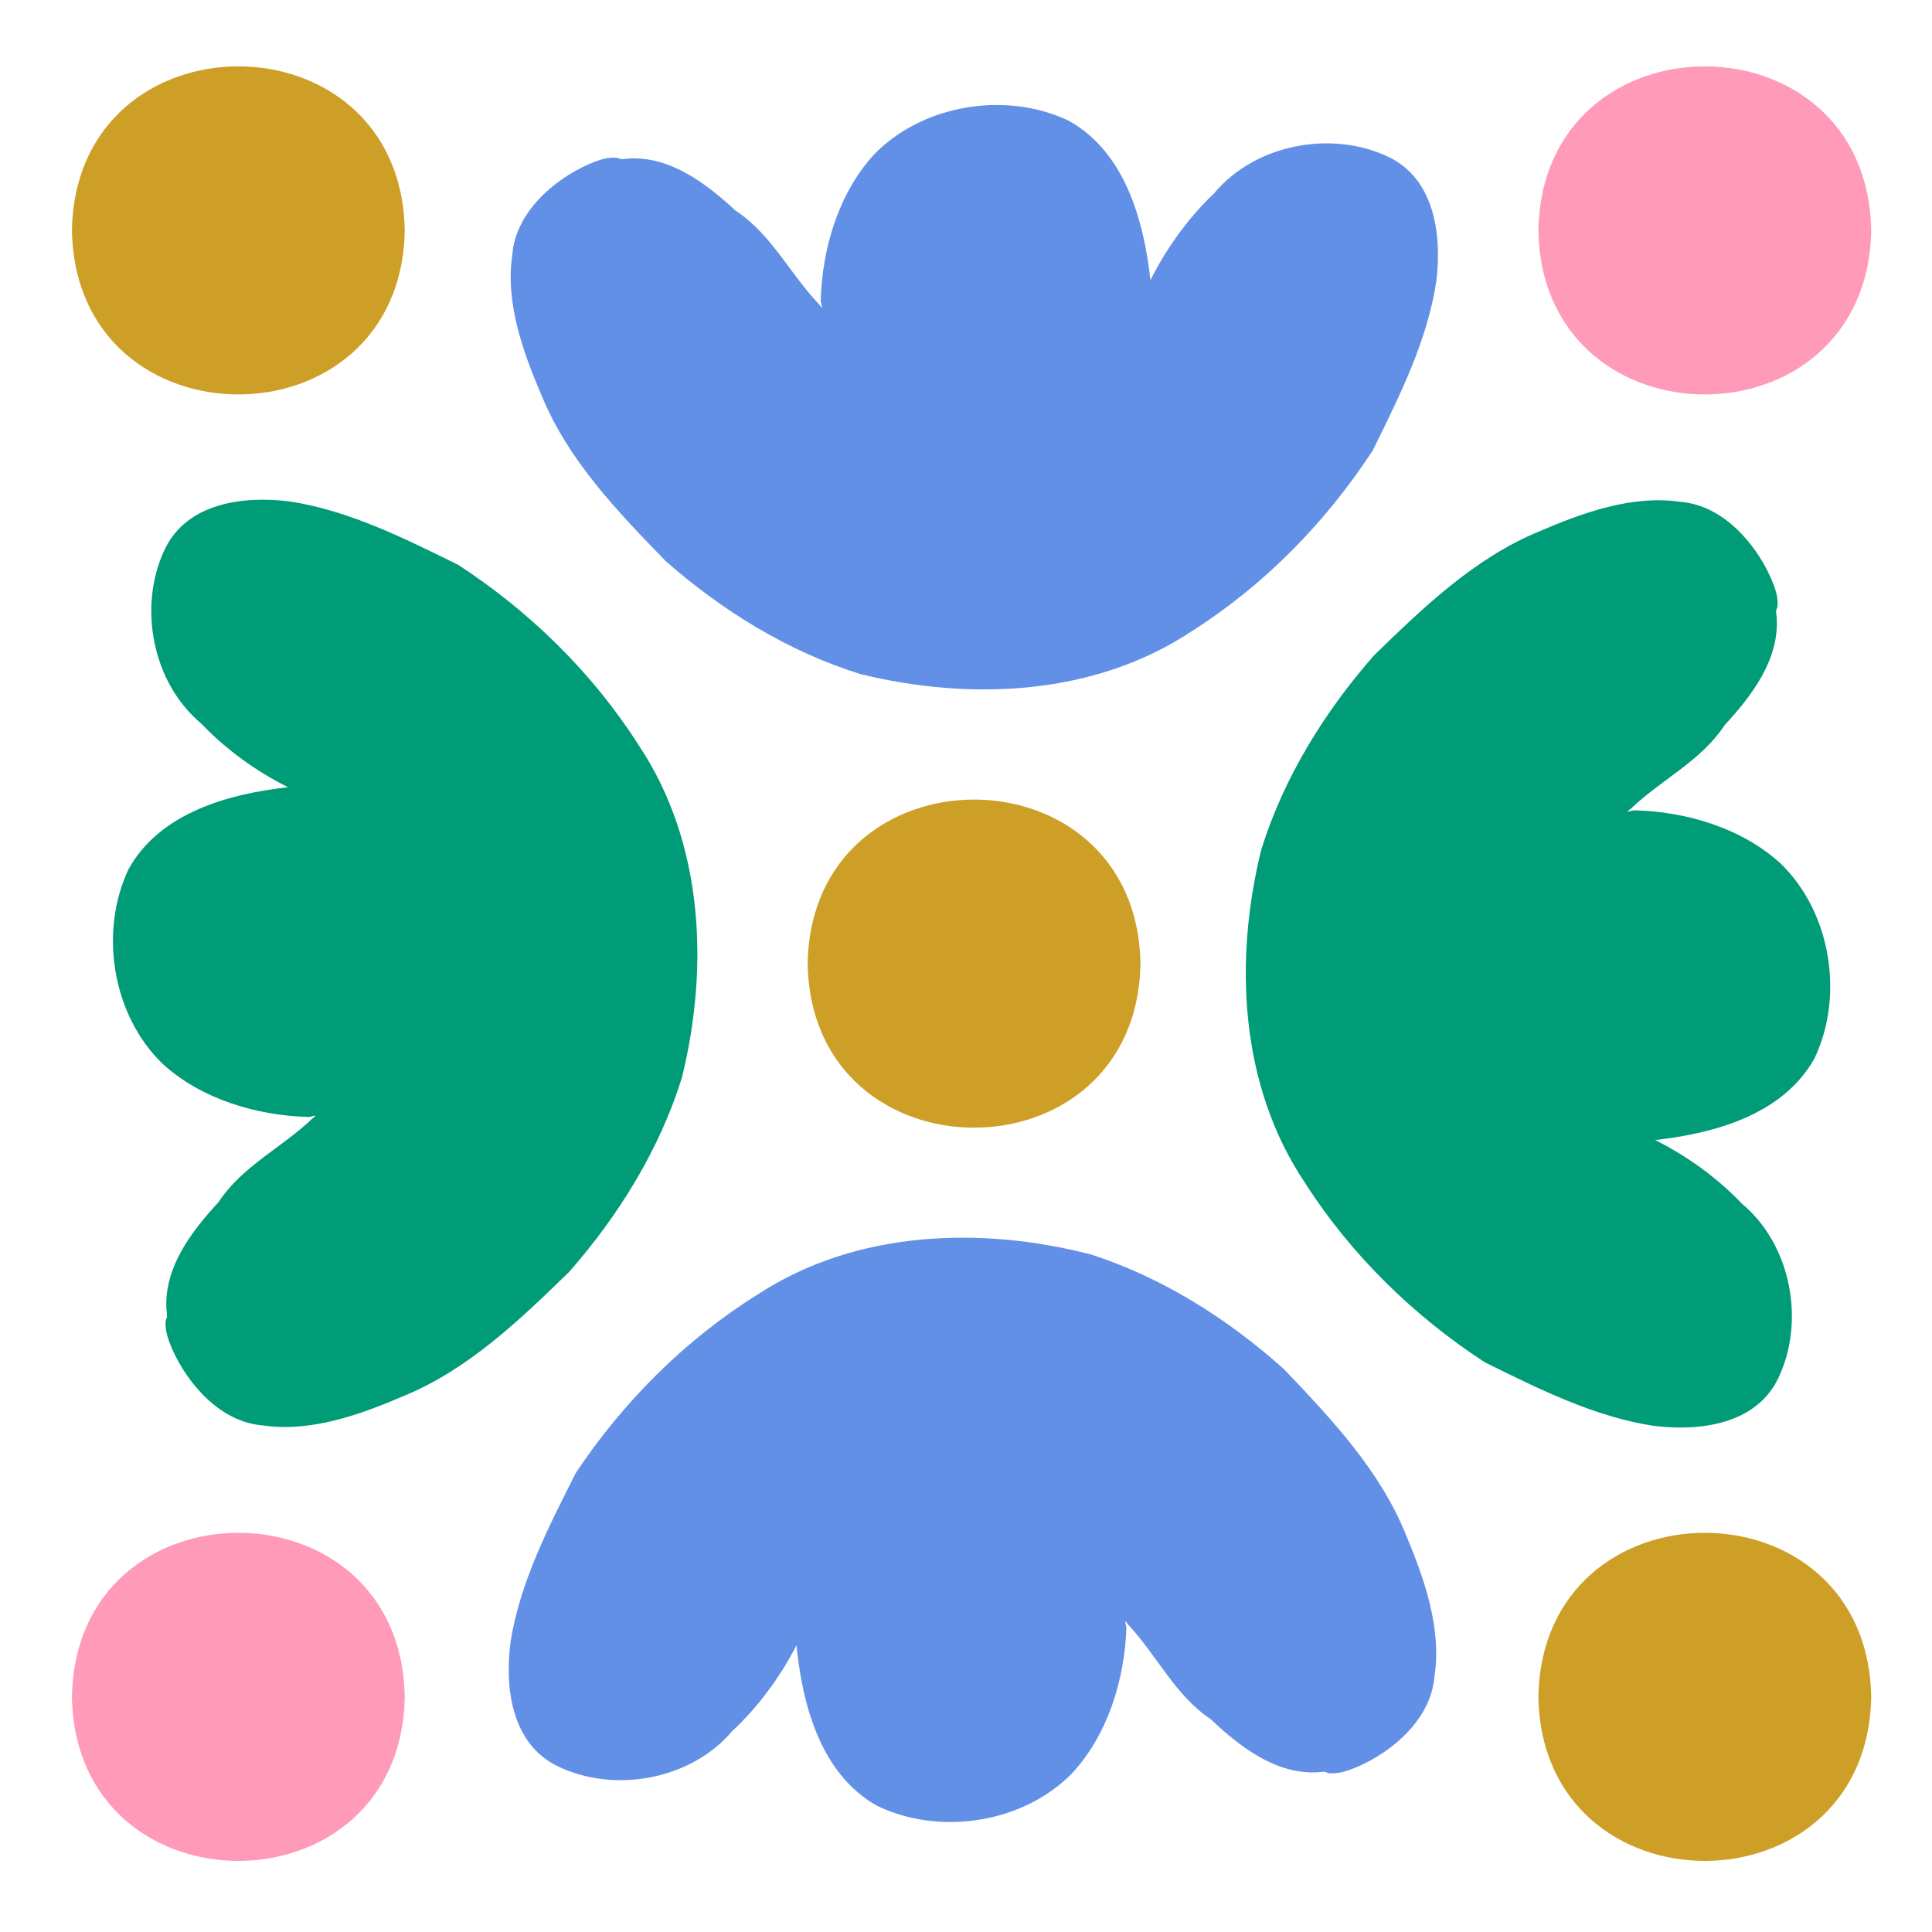
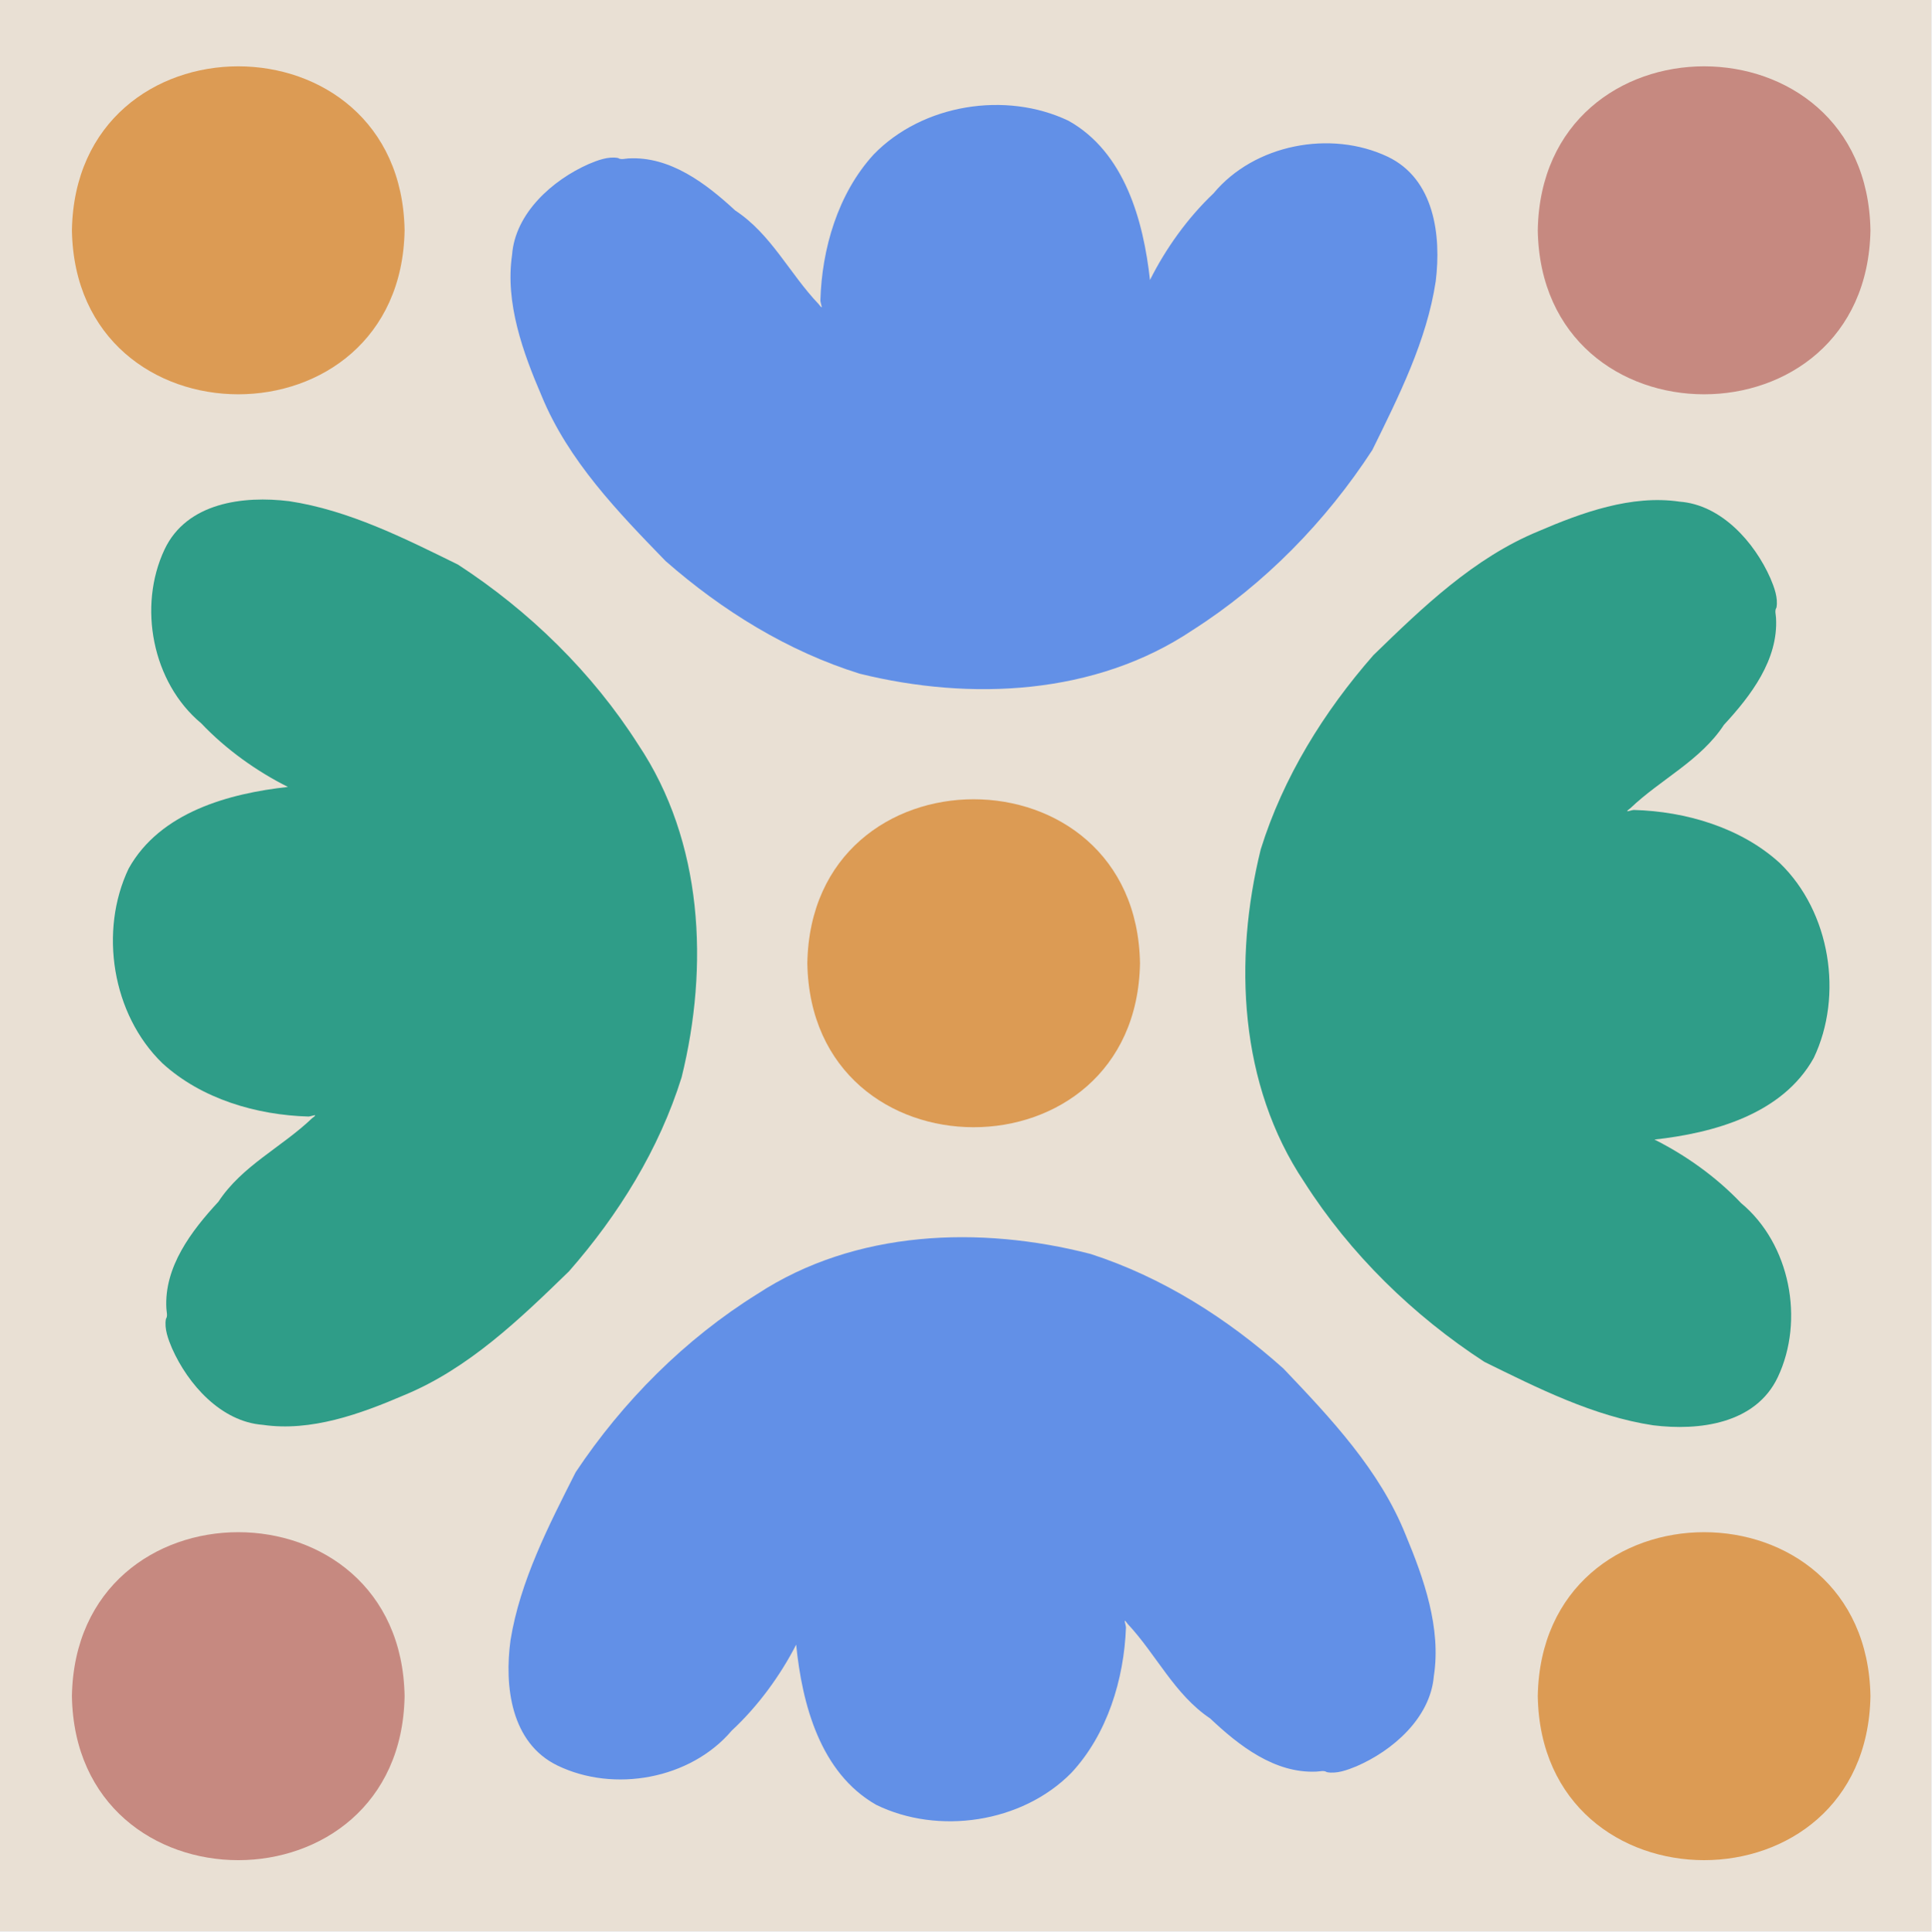
- <svg xmlns="http://www.w3.org/2000/svg" id="Calque_1" data-name="Calque 1" width="200mm" height="200mm" viewBox="0 0 566.93 566.93">
-   <rect x="0" y="0" width="566.93" height="566.93" fill="#fff" />
-   <path d="M549.09,67.61c-1.1,64.19-96.58,64.18-97.66,0,1.1-64.19,96.58-64.18,97.66,0Z" fill="#ff9bb8" />
-   <path d="M118.77,67.61c-1.1,64.19-96.58,64.18-97.66,0,1.1-64.19,96.58-64.18,97.66,0Z" fill="#cd9f26" />
-   <path d="M549.09,497.93c-1.1,64.19-96.58,64.18-97.66,0,1.1-64.19,96.58-64.18,97.66,0Z" fill="#cd9f26" />
-   <path d="M118.77,497.93c-1.1,64.19-96.58,64.18-97.66,0,1.1-64.19,96.58-64.18,97.66,0Z" fill="#ff9bb8" />
-   <path d="M334.66,282.77c-1.1,64.19-96.58,64.18-97.66,0,1.1-64.19,96.58-64.18,97.66,0Z" fill="#cd9f26" />
-   <path d="M356.28,56.73c-7.69,7.27-14.16,16.39-18.69,25.47-1.91-17.27-7.38-37.52-23.95-46.76-18.31-8.74-42.84-4.92-57.21,9.95-10.43,11.42-15.19,27.64-15.6,42.88.11,1.12,1.07,3.12-.51,1-8.53-8.93-13.94-20.56-24.5-27.49-8.53-7.89-19.11-15.98-31.37-15.27-.93.04-2.21.46-3.02-.13-2.84-.53-6.01.67-8.62,1.78-10.62,4.69-21.58,14.42-22.49,26.67-2.07,14.11,3.19,28.62,8.69,41.42,7.8,18.95,22.37,34.03,36.38,48.45,16.57,14.53,35.86,26.49,56.99,33.07,32.56,8.04,69.15,6.34,97.65-12.75,21.17-13.48,39.24-32.02,52.83-52.91,7.76-15.78,15.97-32.07,18.61-49.52,1.68-13.53-.42-30.1-14.13-36.6-16.73-7.91-39.1-3.63-51.06,10.73Z" fill="#6290e7" />
-   <path d="M214.76,508.08c7.77-7.19,14.33-16.25,18.96-25.27,1.73,17.29,6.99,37.59,23.47,47,18.22,8.93,42.79,5.36,57.31-9.36,10.54-11.31,15.48-27.48,16.04-42.72-.1-1.12-1.03-3.13.52-.99,8.43,9.02,13.72,20.71,24.21,27.74,8.45,7.98,18.94,16.18,31.21,15.59.93-.03,2.21-.43,3.02.16,2.83.56,6.02-.61,8.64-1.69,10.67-4.58,21.73-14.19,22.77-26.44,2.22-14.09-2.89-28.65-8.26-41.51-7.6-19.03-22.01-34.26-35.87-48.82-16.42-14.7-35.58-26.86-56.64-33.66-32.48-8.37-69.08-7.05-97.78,11.73-21.31,13.26-39.57,31.61-53.38,52.36-7.93,15.7-16.3,31.9-19.12,49.32-1.83,13.51.11,30.1,13.75,36.75,16.64,8.08,39.06,4.03,51.17-10.2Z" fill="#6290e7" />
-   <path d="M59.06,212.32c7.27,7.69,16.39,14.16,25.47,18.69-17.27,1.91-37.52,7.38-46.76,23.95-8.74,18.31-4.92,42.84,9.95,57.21,11.42,10.43,27.64,15.19,42.88,15.6,1.12-.11,3.12-1.07,1,.51-8.93,8.53-20.56,13.94-27.49,24.5-7.89,8.53-15.98,19.11-15.27,31.37.04.93.46,2.21-.13,3.02-.53,2.84.67,6.01,1.78,8.62,4.69,10.62,14.42,21.58,26.67,22.49,14.11,2.07,28.62-3.19,41.42-8.69,18.95-7.8,34.03-22.37,48.45-36.38,14.53-16.57,26.49-35.86,33.07-56.99,8.04-32.56,6.34-69.15-12.75-97.65-13.48-21.17-32.02-39.24-52.91-52.83-15.78-7.76-32.07-15.97-49.52-18.61-13.53-1.68-30.1.42-36.6,14.13-7.91,16.73-3.63,39.1,10.73,51.06Z" fill="#009c77" />
-   <path d="M511.15,353.22c-7.27-7.69-16.39-14.16-25.47-18.69,17.27-1.91,37.52-7.38,46.76-23.95,8.74-18.31,4.92-42.84-9.95-57.21-11.42-10.43-27.64-15.19-42.88-15.6-1.12.11-3.12,1.07-1-.51,8.93-8.53,20.56-13.94,27.49-24.5,7.89-8.53,15.98-19.11,15.27-31.37-.04-.93-.46-2.21.13-3.02.53-2.84-.67-6.01-1.78-8.62-4.69-10.62-14.42-21.58-26.67-22.49-14.11-2.07-28.62,3.19-41.42,8.69-18.95,7.8-34.03,22.37-48.45,36.38-14.53,16.57-26.49,35.86-33.07,56.99-8.04,32.56-6.34,69.15,12.75,97.65,13.48,21.17,32.02,39.24,52.91,52.83,15.78,7.76,32.07,15.97,49.52,18.61,13.53,1.68,30.1-.42,36.6-14.13,7.91-16.73,3.63-39.1-10.73-51.06Z" fill="#009c77" />
+ <svg xmlns="http://www.w3.org/2000/svg" viewBox="0 0 566.93 566.93">
+   <g id="zone-1" data-color-id="WT000">
+     <rect x="0" y="0" width="566.93" height="566.93" fill="#e9e0d4" />
+   </g>
+   <g id="zone-2">
+     <path d="M356.28,56.73c-7.69,7.27-14.16,16.39-18.69,25.47-1.91-17.27-7.38-37.52-23.95-46.76-18.31-8.74-42.84-4.92-57.21,9.95-10.43,11.42-15.19,27.64-15.6,42.88.11,1.12,1.07,3.12-.51,1-8.53-8.93-13.94-20.56-24.5-27.49-8.53-7.89-19.11-15.98-31.37-15.27-.93.04-2.21.46-3.02-.13-2.84-.53-6.01.67-8.62,1.78-10.62,4.69-21.58,14.42-22.49,26.67-2.07,14.11,3.19,28.62,8.69,41.42,7.8,18.95,22.37,34.03,36.38,48.45,16.57,14.53,35.86,26.49,56.99,33.07,32.56,8.04,69.15,6.34,97.65-12.75,21.17-13.48,39.24-32.02,52.83-52.91,7.76-15.78,15.97-32.07,18.61-49.52,1.68-13.53-.42-30.1-14.13-36.6-16.73-7.91-39.1-3.63-51.06,10.73Z" fill="#6290e7" />
+     <path d="M214.76,508.08c7.77-7.19,14.33-16.25,18.96-25.27,1.73,17.29,6.99,37.59,23.47,47,18.22,8.93,42.79,5.36,57.31-9.36,10.54-11.31,15.48-27.48,16.04-42.72-.1-1.12-1.03-3.13.52-.99,8.43,9.02,13.72,20.71,24.21,27.74,8.45,7.98,18.94,16.18,31.21,15.59.93-.03,2.21-.43,3.02.16,2.83.56,6.02-.61,8.64-1.69,10.67-4.58,21.73-14.19,22.77-26.44,2.22-14.09-2.89-28.65-8.26-41.51-7.6-19.03-22.01-34.26-35.87-48.82-16.42-14.7-35.58-26.86-56.64-33.66-32.48-8.37-69.08-7.05-97.78,11.73-21.31,13.26-39.57,31.61-53.38,52.36-7.93,15.7-16.3,31.9-19.12,49.32-1.83,13.51.11,30.1,13.75,36.75,16.64,8.08,39.06,4.03,51.17-10.2Z" fill="#6290e7" />
+   </g>
+   <g id="zone-3" data-color-id="GN011">
+     <path d="M59.06,212.32c7.27,7.69,16.39,14.16,25.47,18.69-17.27,1.91-37.52,7.38-46.76,23.95-8.74,18.31-4.92,42.84,9.95,57.21,11.42,10.43,27.64,15.19,42.88,15.6,1.12-.11,3.12-1.07,1,.51-8.93,8.53-20.56,13.94-27.49,24.5-7.89,8.53-15.98,19.11-15.27,31.37.04.93.46,2.21-.13,3.02-.53,2.84.67,6.01,1.78,8.62,4.69,10.62,14.42,21.58,26.67,22.49,14.11,2.07,28.62-3.19,41.42-8.69,18.95-7.8,34.03-22.37,48.45-36.38,14.53-16.57,26.49-35.86,33.07-56.99,8.04-32.56,6.34-69.15-12.75-97.65-13.48-21.17-32.02-39.24-52.91-52.83-15.78-7.76-32.07-15.97-49.52-18.61-13.53-1.68-30.1.42-36.6,14.13-7.91,16.73-3.63,39.1,10.73,51.06Z" fill="#2f9d88" />
+     <path d="M511.15,353.22c-7.27-7.69-16.39-14.16-25.47-18.69,17.27-1.91,37.52-7.38,46.76-23.95,8.74-18.31,4.92-42.84-9.95-57.21-11.42-10.43-27.64-15.19-42.88-15.6-1.12.11-3.12,1.07-1-.51,8.93-8.53,20.56-13.94,27.49-24.5,7.89-8.53,15.98-19.11,15.27-31.37-.04-.93-.46-2.21.13-3.02.53-2.84-.67-6.01-1.78-8.62-4.69-10.62-14.42-21.58-26.67-22.49-14.11-2.07-28.62,3.19-41.42,8.69-18.95,7.8-34.03,22.37-48.45,36.38-14.53,16.57-26.49,35.86-33.07,56.99-8.04,32.56-6.34,69.15,12.75,97.65,13.48,21.17,32.02,39.24,52.91,52.83,15.78,7.76,32.07,15.97,49.52,18.61,13.53,1.68,30.1-.42,36.6-14.13,7.91-16.73,3.63-39.1-10.73-51.06Z" fill="#2f9d88" />
+   </g>
+   <g id="zone-4" data-color-id="YL001">
+     <path d="M118.77,67.61c-1.1,64.19-96.58,64.18-97.66,0,1.1-64.19,96.58-64.18,97.66,0Z" fill="#dc9b54" />
+     <path d="M549.09,497.93c-1.1,64.19-96.58,64.18-97.66,0,1.1-64.19,96.58-64.18,97.66,0Z" fill="#dc9b54" />
+     <path d="M334.66,282.77c-1.1,64.19-96.58,64.18-97.66,0,1.1-64.19,96.58-64.18,97.66,0Z" fill="#dc9b54" />
+   </g>
+   <g id="zone-5" data-color-id="RD006">
+     <path d="M549.09,67.61c-1.1,64.19-96.58,64.18-97.66,0,1.1-64.19,96.58-64.18,97.66,0Z" fill="#c68980" />
+     <path d="M118.77,497.93c-1.1,64.19-96.58,64.18-97.66,0,1.1-64.19,96.58-64.18,97.66,0Z" fill="#c68980" />
+   </g>
</svg>
